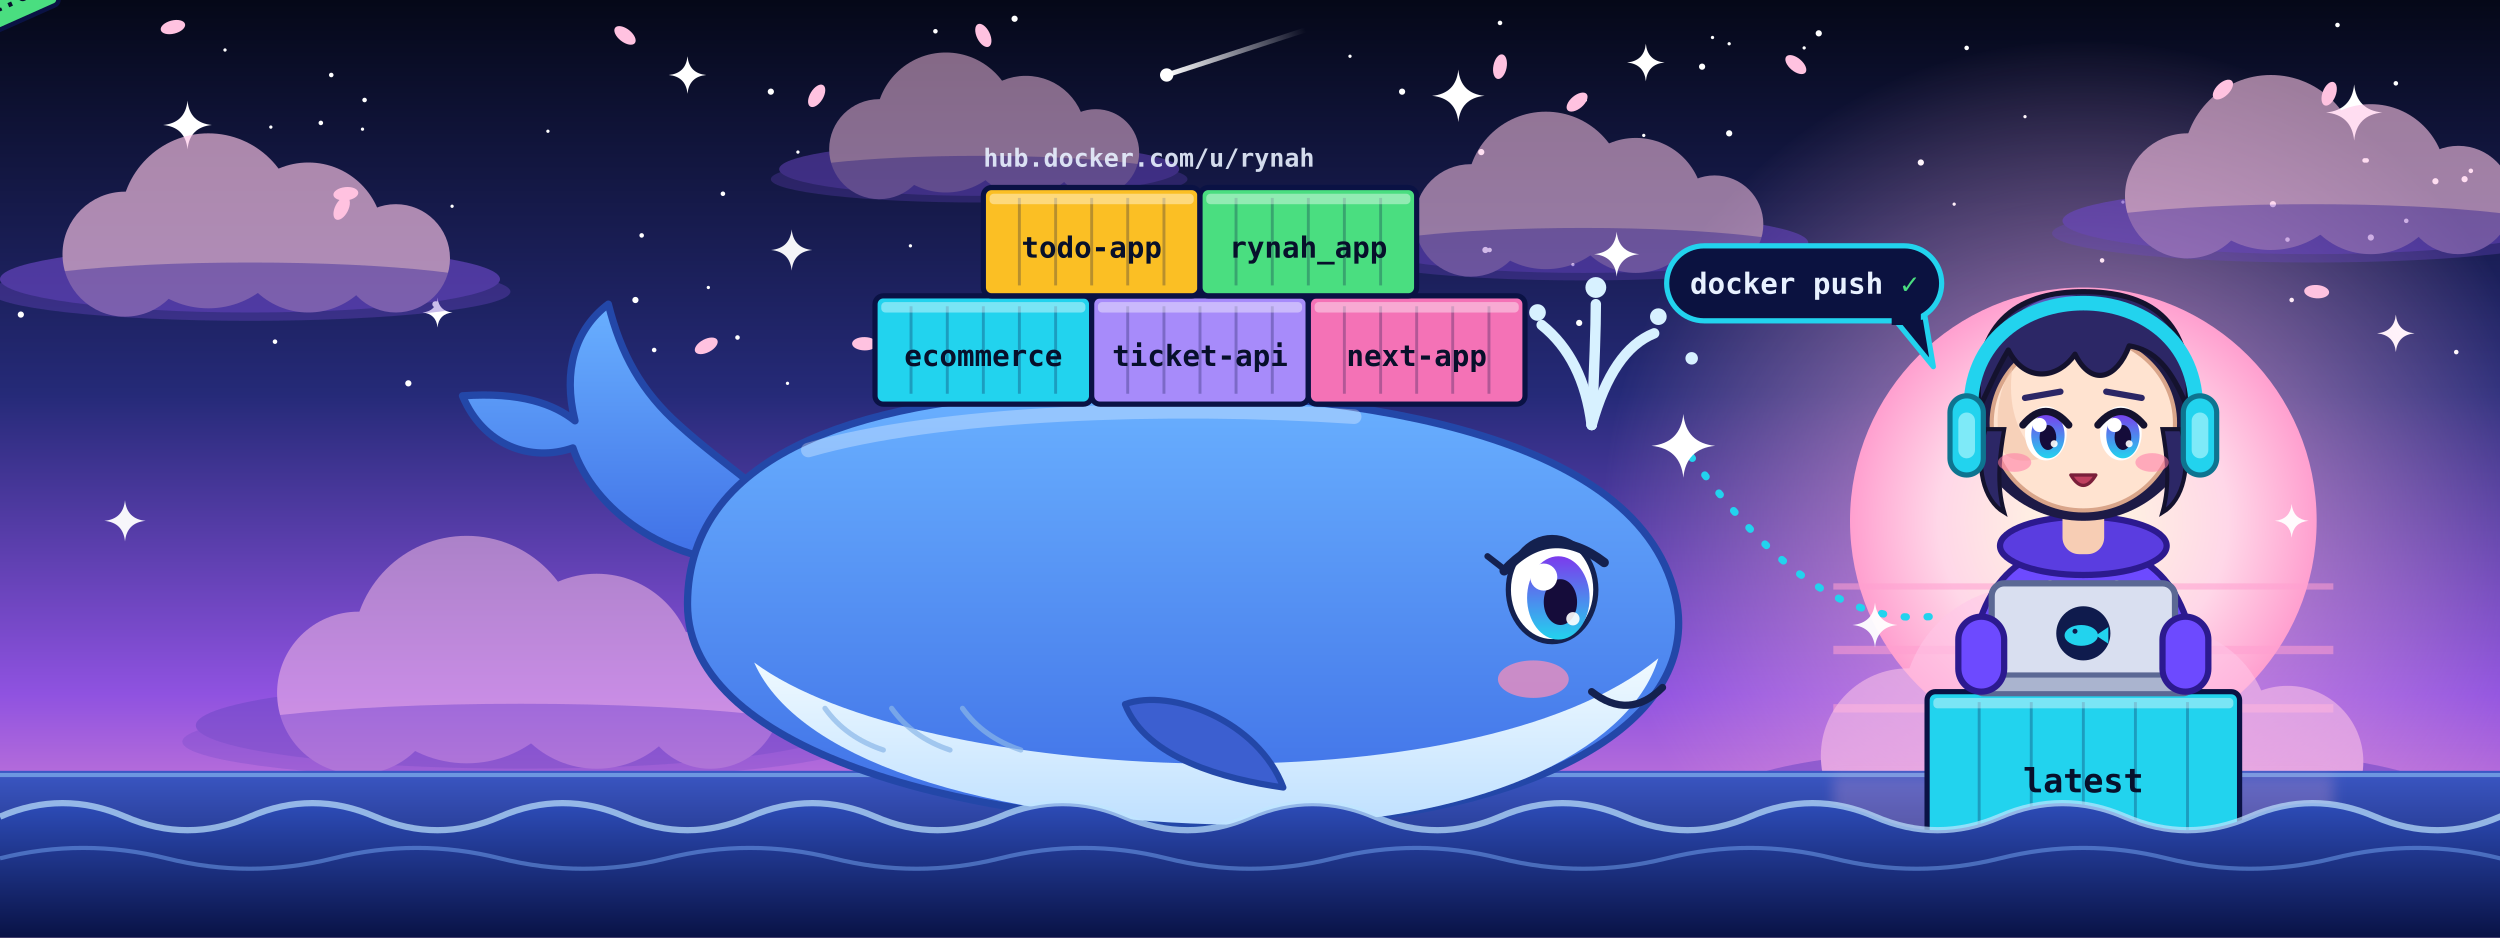
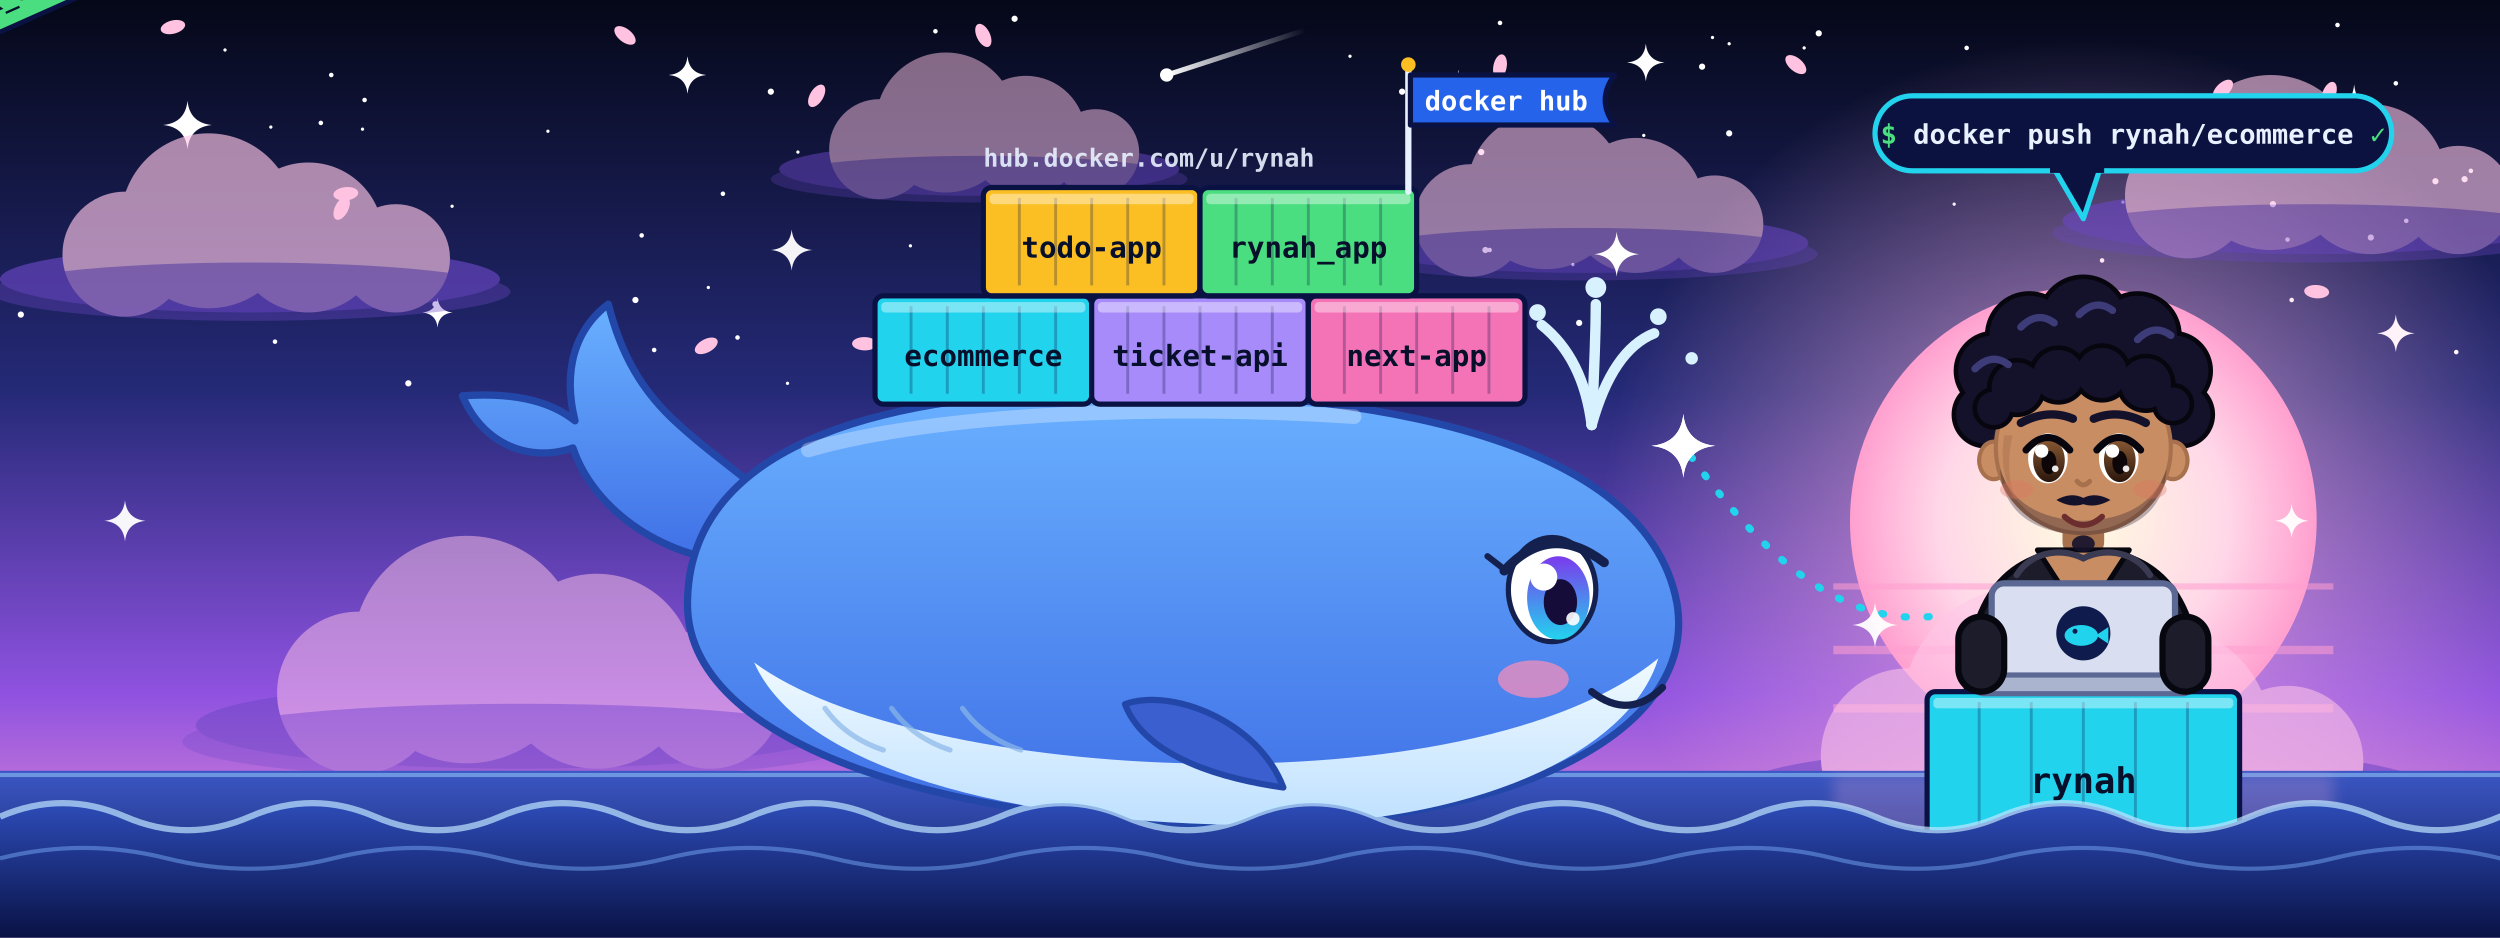
<svg xmlns="http://www.w3.org/2000/svg" viewBox="0 0 1200 450" width="1200" height="450" font-family="JetBrains Mono Variable, monospace">
  <style>
.tw{transform-box:fill-box;transform-origin:center;animation:tw 2s ease-in-out infinite}
@keyframes tw{0%,100%{transform:scale(.5);opacity:.3}50%{transform:scale(1.15);opacity:1}}
.star{animation:star 2s ease-in-out infinite}
@keyframes star{0%,100%{opacity:.2}50%{opacity:1}}
.drift{animation:drift 4s ease-in-out infinite}
@keyframes drift{0%,100%{transform:translateX(0)}50%{transform:translateX(18px)}}
.bob{animation:bob 4s ease-in-out infinite}
@keyframes bob{0%,100%{transform:translateY(0)}50%{transform:translateY(-7px)}}
.tail{transform-origin:360px 275px;animation:tail 4s ease-in-out infinite}
@keyframes tail{0%,100%{transform:rotate(-5deg)}50%{transform:rotate(7deg)}}
.fin{transform-origin:548px 338px;animation:fin 2s ease-in-out infinite}
@keyframes fin{0%,100%{transform:rotate(-6deg)}50%{transform:rotate(9deg)}}
.blink{transform-box:fill-box;transform-origin:center;animation:blink 4s infinite}
@keyframes blink{0%,86%,100%{transform:scaleY(1)}90%{transform:scaleY(.08)}94%{transform:scaleY(1)}}
.spout{transform-origin:764px 206px;animation:spout 2s ease-out infinite}
@keyframes spout{0%{transform:scaleY(.15);opacity:0}30%{opacity:1}60%{transform:scaleY(1);opacity:1}100%{transform:scaleY(1.05);opacity:0}}
.spray{animation:spray 2s ease-out infinite}
@keyframes spray{0%{transform:translateY(14px);opacity:0}40%{opacity:1}100%{transform:translateY(-12px);opacity:0}}
.breathe{animation:breathe 2s ease-in-out infinite}
@keyframes breathe{0%,100%{transform:translateY(0)}50%{transform:translateY(2.5px)}}
.tilt{transform-origin:1000px 250px;animation:tilt 4s ease-in-out infinite}
@keyframes tilt{0%,100%{transform:rotate(-2deg)}50%{transform:rotate(2.5deg)}}
.type{animation:type .5s ease-in-out infinite}
@keyframes type{0%,100%{transform:translateY(0)}50%{transform:translateY(-2.5px)}}
.wave{animation:wave 4s linear infinite}
@keyframes wave{to{transform:translateX(-120px)}}
.wave2{animation:wave2 4s linear infinite}
@keyframes wave2{to{transform:translateX(-160px)}}
.pulse{transform-origin:1000px 250px;animation:pulse 4s ease-in-out infinite}
@keyframes pulse{0%,100%{transform:scale(1)}50%{transform:scale(1.06)}}
.glow{animation:glow 2s ease-in-out infinite}
@keyframes glow{0%,100%{opacity:1}50%{opacity:.45}}
.float{animation:float 4s ease-in-out infinite}
@keyframes float{0%,100%{transform:translateY(0)}50%{transform:translateY(-4px)}}
.march{animation:march 1s linear infinite}
@keyframes march{to{stroke-dashoffset:-11}}
.fly{animation:fly 4s linear infinite}
@keyframes fly{0%{transform:translate(926px,296px) scale(.5);opacity:0}8%{transform:translate(926.0px,296.0px) scale(1);opacity:1}16%{transform:translate(909.1px,295.6px) scale(1);opacity:1}24%{transform:translate(892.9px,291.6px) scale(1);opacity:1}32%{transform:translate(877.4px,284.5px) scale(1);opacity:1}40%{transform:translate(862.5px,274.5px) scale(1);opacity:1}48%{transform:translate(848.1px,262.1px) scale(1);opacity:1}56%{transform:translate(834.3px,247.6px) scale(1);opacity:1}64%{transform:translate(820.9px,231.5px) scale(1);opacity:1}72%{transform:translate(808.0px,214.0px) scale(0.9);opacity:1}80%{transform:translate(808px,214px) scale(.2);opacity:0}100%{transform:translate(808px,214px) scale(.2);opacity:0}}
.arrive{transform-box:fill-box;transform-origin:center;animation:arrive 4s ease-out infinite}
@keyframes arrive{0%,70%{opacity:0;transform:scale(0)}73%{opacity:1;transform:scale(1.5)}86%{opacity:0;transform:scale(.4)}100%{opacity:0;transform:scale(0)}}
.petal{transform-box:fill-box;transform-origin:center;animation:petal 4s linear infinite}
@keyframes petal{0%{transform:translate(0,0) rotate(0);opacity:0}15%{opacity:.9}85%{opacity:.9}100%{transform:translate(-34px,230px) rotate(260deg);opacity:0}}
+ .flag{transform-origin:676px 48px;animation:flag 2s ease-in-out infinite}
+ @keyframes flag{0%,100%{transform:skewY(0) scaleX(1)}50%{transform:skewY(-5deg) scaleX(.93)}}
.shoot{animation:shoot 4s linear infinite}
@keyframes shoot{0%{transform:translate(0,0);opacity:0}3%{opacity:1}18%{transform:translate(-150px,52px);opacity:0}100%{transform:translate(-150px,52px);opacity:0}}
</style>
  <defs>
    <linearGradient id="sky" x1="0" y1="0" x2="0" y2="1">
      <stop offset="0" stop-color="#050818" />
      <stop offset=".42" stop-color="#252a78" />
      <stop offset=".74" stop-color="#8f52e0" />
      <stop offset="1" stop-color="#ff9fcf" />
    </linearGradient>
    <radialGradient id="sun" cx=".5" cy=".5" r=".5">
      <stop offset="0" stop-color="#fffbe0" />
      <stop offset=".62" stop-color="#ffd7e8" />
      <stop offset="1" stop-color="#ff9fcf" />
    </radialGradient>
    <radialGradient id="halo" cx=".5" cy=".5" r=".5">
      <stop offset="0" stop-color="#ffb8e0" stop-opacity=".75" />
      <stop offset="1" stop-color="#ffb8e0" stop-opacity="0" />
    </radialGradient>
    <linearGradient id="whale" x1="0" y1="0" x2="0" y2="1">
      <stop offset="0" stop-color="#69b0ff" />
      <stop offset="1" stop-color="#3f6fe6" />
    </linearGradient>
    <linearGradient id="belly" x1="0" y1="0" x2="0" y2="1">
      <stop offset="0" stop-color="#f0faff" />
      <stop offset="1" stop-color="#bfe0ff" />
    </linearGradient>
    <linearGradient id="iris" x1="0" y1="0" x2="0" y2="1">
      <stop offset="0" stop-color="#7c3aed" />
      <stop offset="1" stop-color="#22d3ee" />
+     </linearGradient>
+     <linearGradient id="iris2" x1="0" y1="0" x2="0" y2="1">
+       <stop offset="0" stop-color="#8a5a34" />
+       <stop offset="1" stop-color="#2a160c" />
    </linearGradient>
    <linearGradient id="sea" x1="0" y1="0" x2="0" y2="1">
      <stop offset="0" stop-color="#3b57c4" />
      <stop offset="1" stop-color="#0b1550" />
    </linearGradient>
    <linearGradient id="seaFront" x1="0" y1="0" x2="0" y2="1">
      <stop offset="0" stop-color="#2d4cb8" />
      <stop offset="1" stop-color="#091245" />
    </linearGradient>
    <linearGradient id="trail" gradientUnits="userSpaceOnUse" x1="0" y1="0" x2="70" y2="0">
      <stop offset="0" stop-color="#fff" />
      <stop offset="1" stop-color="#fff" stop-opacity="0" />
    </linearGradient>
    <filter id="soft" x="-20%" y="-20%" width="140%" height="140%">
      <feGaussianBlur stdDeviation="3" />
    </filter>
  </defs>
  <rect width="1200" height="450" fill="url(#sky)" />
  <circle class="star" style="animation-delay:-1.2s" cx="673" cy="44" r="1.5" fill="#fff" />
  <circle class="star" style="animation-delay:-1.6s" cx="108" cy="24" r="0.8" fill="#fff" />
  <circle class="star" style="animation-delay:0s" cx="758" cy="155" r="1.5" fill="#fff" />
  <circle class="star" style="animation-delay:0s" cx="449" cy="15" r="1.1" fill="#fff" />
  <circle class="star" style="animation-delay:-0.4s" cx="866" cy="23" r="0.8" fill="#fff" />
  <circle class="star" style="animation-delay:0s" cx="1138" cy="114" r="1.5" fill="#fff" />
  <circle class="star" style="animation-delay:-1.6s" cx="263" cy="63" r="0.8" fill="#fff" />
  <circle class="star" style="animation-delay:-0.4s" cx="822" cy="18" r="0.8" fill="#fff" />
  <circle class="star" style="animation-delay:-0.8s" cx="1150" cy="40" r="1.1" fill="#fff" />
  <circle class="star" style="animation-delay:0s" cx="305" cy="144" r="1.5" fill="#fff" />
  <circle class="star" style="animation-delay:-0.4s" cx="641" cy="149" r="0.8" fill="#fff" />
  <circle class="star" style="animation-delay:-0.4s" cx="1179" cy="169" r="1.1" fill="#fff" />
  <circle class="star" style="animation-delay:0s" cx="209" cy="146" r="1.5" fill="#fff" />
  <circle class="star" style="animation-delay:-0.4s" cx="132" cy="164" r="1.1" fill="#fff" />
  <circle class="star" style="animation-delay:-0.8s" cx="1098" cy="115" r="1.1" fill="#fff" />
  <circle class="star" style="animation-delay:-0.8s" cx="938" cy="98" r="0.8" fill="#fff" />
  <circle class="star" style="animation-delay:-0.4s" cx="378" cy="184" r="0.8" fill="#fff" />
  <circle class="star" style="animation-delay:-1.6s" cx="1186" cy="82" r="1.1" fill="#fff" />
  <circle class="star" style="animation-delay:-0.8s" cx="713" cy="120" r="1.5" fill="#fff" />
  <circle class="star" style="animation-delay:-1.6s" cx="159" cy="36" r="1.1" fill="#fff" />
  <circle class="star" style="animation-delay:-0.4s" cx="347" cy="93" r="1.1" fill="#fff" />
  <circle class="star" style="animation-delay:0s" cx="873" cy="16" r="1.5" fill="#fff" />
  <circle class="star" style="animation-delay:-0.8s" cx="1183" cy="86" r="1.5" fill="#fff" />
  <circle class="star" style="animation-delay:-1.2s" cx="727" cy="158" r="1.5" fill="#fff" />
  <circle class="star" style="animation-delay:0s" cx="944" cy="23" r="1.1" fill="#fff" />
  <circle class="star" style="animation-delay:0s" cx="980" cy="184" r="0.8" fill="#fff" />
  <circle class="star" style="animation-delay:-1.6s" cx="644" cy="171" r="1.5" fill="#fff" />
  <circle class="star" style="animation-delay:-1.2s" cx="922" cy="78" r="1.5" fill="#fff" />
  <circle class="star" style="animation-delay:-1.2s" cx="720" cy="11" r="1.1" fill="#fff" />
  <circle class="star" style="animation-delay:0s" cx="354" cy="162" r="1.1" fill="#fff" />
  <circle class="star" style="animation-delay:-0.8s" cx="130" cy="61" r="0.8" fill="#fff" />
  <circle class="star" style="animation-delay:-1.2s" cx="517" cy="107" r="1.1" fill="#fff" />
  <circle class="star" style="animation-delay:-1.2s" cx="175" cy="48" r="1.1" fill="#fff" />
  <circle class="star" style="animation-delay:-0.4s" cx="1135" cy="77" r="1.1" fill="#fff" />
  <circle class="star" style="animation-delay:-1.2s" cx="1136" cy="77" r="1.1" fill="#fff" />
  <circle class="star" style="animation-delay:-0.4s" cx="789" cy="65" r="0.8" fill="#fff" />
  <circle class="star" style="animation-delay:-0.4s" cx="370" cy="44" r="1.5" fill="#fff" />
  <circle class="star" style="animation-delay:-1.2s" cx="487" cy="9" r="1.5" fill="#fff" />
  <circle class="star" style="animation-delay:-0.8s" cx="383" cy="73" r="0.8" fill="#fff" />
  <circle class="star" style="animation-delay:-1.6s" cx="308" cy="113" r="1.1" fill="#fff" />
  <circle class="star" style="animation-delay:-0.4s" cx="1169" cy="87" r="1.5" fill="#fff" />
  <circle class="star" style="animation-delay:0s" cx="1065" cy="164" r="1.1" fill="#fff" />
  <circle class="star" style="animation-delay:-1.2s" cx="1155" cy="106" r="1.1" fill="#fff" />
  <circle class="star" style="animation-delay:-1.2s" cx="817" cy="32" r="1.5" fill="#fff" />
  <circle class="star" style="animation-delay:-0.4s" cx="830" cy="21" r="0.8" fill="#fff" />
  <circle class="star" style="animation-delay:-0.4s" cx="437" cy="118" r="0.8" fill="#fff" />
  <circle class="star" style="animation-delay:0s" cx="706" cy="159" r="0.8" fill="#fff" />
  <circle class="star" style="animation-delay:-0.4s" cx="10" cy="151" r="1.5" fill="#fff" />
  <circle class="star" style="animation-delay:-1.6s" cx="217" cy="99" r="0.8" fill="#fff" />
  <circle class="star" style="animation-delay:-1.6s" cx="154" cy="59" r="1.1" fill="#fff" />
  <circle class="star" style="animation-delay:-0.8s" cx="314" cy="168" r="1.1" fill="#fff" />
  <circle class="star" style="animation-delay:0s" cx="755" cy="127" r="0.8" fill="#fff" />
  <circle class="star" style="animation-delay:-1.2s" cx="1009" cy="125" r="1.1" fill="#fff" />
  <circle class="star" style="animation-delay:-0.4s" cx="648" cy="27" r="0.8" fill="#fff" />
  <circle class="star" style="animation-delay:-1.2s" cx="711" cy="73" r="1.5" fill="#fff" />
  <circle class="star" style="animation-delay:0s" cx="340" cy="138" r="0.8" fill="#fff" />
  <circle class="star" style="animation-delay:-0.4s" cx="1091" cy="98" r="1.5" fill="#fff" />
  <circle class="star" style="animation-delay:-1.6s" cx="1122" cy="12" r="1.1" fill="#fff" />
  <circle class="star" style="animation-delay:-0.8s" cx="196" cy="184" r="1.5" fill="#fff" />
  <circle class="star" style="animation-delay:-0.8s" cx="761" cy="48" r="0.8" fill="#fff" />
  <circle class="star" style="animation-delay:-1.6s" cx="1100" cy="144" r="1.1" fill="#fff" />
  <circle class="star" style="animation-delay:-0.4s" cx="466" cy="162" r="0.8" fill="#fff" />
  <circle class="star" style="animation-delay:-0.4s" cx="830" cy="64" r="1.5" fill="#fff" />
  <circle class="star" style="animation-delay:0s" cx="1019" cy="97" r="0.8" fill="#fff" />
  <circle class="star" style="animation-delay:-0.8s" cx="582" cy="126" r="0.8" fill="#fff" />
  <circle class="star" style="animation-delay:-0.8s" cx="715" cy="120" r="1.1" fill="#fff" />
  <circle class="star" style="animation-delay:0s" cx="174" cy="62" r="0.8" fill="#fff" />
  <circle class="star" style="animation-delay:-0.8s" cx="972" cy="56" r="0.8" fill="#fff" />
  <circle class="star" style="animation-delay:-1.6s" cx="998" cy="165" r="0.8" fill="#fff" />
  <circle class="star" style="animation-delay:-0.8s" cx="991" cy="173" r="1.5" fill="#fff" />
  <g transform="translate(90 60) scale(1.3)">
    <path class="tw" style="animation-delay:0s" d="M0 -9 Q0.8 -0.8 9 0 Q0.8 0.8 0 9 Q-0.8 0.8 -9 0 Q-0.8 -0.8 0 -9Z" fill="#fff" opacity="1.0" />
  </g>
  <g transform="translate(330 36) scale(1.0)">
    <path class="tw" style="animation-delay:0s" d="M0 -9 Q0.8 -0.8 9 0 Q0.8 0.8 0 9 Q-0.8 0.8 -9 0 Q-0.8 -0.8 0 -9Z" fill="#fff" opacity="1.0" />
  </g>
  <g transform="translate(700 46) scale(1.4)">
    <path class="tw" style="animation-delay:-1.5s" d="M0 -9 Q0.8 -0.8 9 0 Q0.8 0.8 0 9 Q-0.8 0.8 -9 0 Q-0.8 -0.8 0 -9Z" fill="#fff" opacity="1.0" />
  </g>
  <g transform="translate(790 30) scale(1.0)">
    <path class="tw" style="animation-delay:-0.5s" d="M0 -9 Q0.8 -0.8 9 0 Q0.8 0.8 0 9 Q-0.8 0.8 -9 0 Q-0.8 -0.8 0 -9Z" fill="#fff" opacity="1.0" />
  </g>
  <g transform="translate(1130 54) scale(1.5)">
    <path class="tw" style="animation-delay:-1.5s" d="M0 -9 Q0.8 -0.8 9 0 Q0.8 0.8 0 9 Q-0.8 0.8 -9 0 Q-0.8 -0.8 0 -9Z" fill="#fff" opacity="1.0" />
  </g>
  <g transform="translate(210 150) scale(0.8)">
    <path class="tw" style="animation-delay:-0.5s" d="M0 -9 Q0.8 -0.8 9 0 Q0.8 0.8 0 9 Q-0.8 0.8 -9 0 Q-0.8 -0.8 0 -9Z" fill="#fff" opacity="1.0" />
  </g>
  <g transform="translate(1150 160) scale(1.0)">
    <path class="tw" style="animation-delay:-1.5s" d="M0 -9 Q0.8 -0.8 9 0 Q0.8 0.8 0 9 Q-0.8 0.8 -9 0 Q-0.8 -0.8 0 -9Z" fill="#fff" opacity="1.0" />
  </g>
  <g class="shoot">
    <g transform="translate(560 36) rotate(-18)">
      <path d="M0 0 H70" stroke="url(#trail)" stroke-width="2.4" stroke-linecap="round" />
      <circle r="3.2" fill="#fff" />
    </g>
  </g>
  <g class="pulse">
    <circle cx="1000" cy="250" r="230" fill="url(#halo)" />
    <circle cx="1000" cy="250" r="112" fill="url(#sun)" />
  </g>
  <rect x="880" y="280" width="240" height="3" fill="#ff9fcf" opacity=".55" />
  <rect x="880" y="310" width="240" height="4" fill="#ff9fcf" opacity=".55" />
  <rect x="880" y="338" width="240" height="4" fill="#ff9fcf" opacity=".55" />
  <g transform="translate(120 120) scale(1.0)" opacity="0.65">
    <g class="drift" style="animation-delay:0s">
      <ellipse cx="0" cy="14" rx="120" ry="16" fill="#6a46c4" />
      <circle cx="-60" cy="2" r="30" fill="#ffc6e8" />
      <circle cx="-20" cy="-14" r="42" fill="#ffc6e8" />
      <circle cx="28" cy="-6" r="36" fill="#ffc6e8" />
      <circle cx="70" cy="4" r="26" fill="#ffc6e8" />
      <ellipse cx="0" cy="20" rx="125" ry="14" fill="#6a46c4" opacity=".55" />
    </g>
  </g>
  <g transform="translate(470 70) scale(0.8)" opacity="0.5">
    <g class="drift" style="animation-delay:-1s">
      <ellipse cx="0" cy="14" rx="120" ry="16" fill="#6a46c4" />
      <circle cx="-60" cy="2" r="30" fill="#ffc6e8" />
      <circle cx="-20" cy="-14" r="42" fill="#ffc6e8" />
      <circle cx="28" cy="-6" r="36" fill="#ffc6e8" />
      <circle cx="70" cy="4" r="26" fill="#ffc6e8" />
      <ellipse cx="0" cy="20" rx="125" ry="14" fill="#6a46c4" opacity=".55" />
    </g>
  </g>
  <g transform="translate(760 104) scale(0.9)" opacity="0.55">
    <g class="drift" style="animation-delay:-2s">
      <ellipse cx="0" cy="14" rx="120" ry="16" fill="#6a46c4" />
      <circle cx="-60" cy="2" r="30" fill="#ffc6e8" />
      <circle cx="-20" cy="-14" r="42" fill="#ffc6e8" />
      <circle cx="28" cy="-6" r="36" fill="#ffc6e8" />
      <circle cx="70" cy="4" r="26" fill="#ffc6e8" />
      <ellipse cx="0" cy="20" rx="125" ry="14" fill="#6a46c4" opacity=".55" />
    </g>
  </g>
  <g transform="translate(1110 92) scale(1.0)" opacity="0.6">
    <g class="drift" style="animation-delay:-3s">
      <ellipse cx="0" cy="14" rx="120" ry="16" fill="#6a46c4" />
      <circle cx="-60" cy="2" r="30" fill="#ffc6e8" />
      <circle cx="-20" cy="-14" r="42" fill="#ffc6e8" />
      <circle cx="28" cy="-6" r="36" fill="#ffc6e8" />
      <circle cx="70" cy="4" r="26" fill="#ffc6e8" />
      <ellipse cx="0" cy="20" rx="125" ry="14" fill="#6a46c4" opacity=".55" />
    </g>
  </g>
  <g transform="translate(250 330) scale(1.3)" opacity="0.5">
    <g class="drift" style="animation-delay:-1.5s">
      <ellipse cx="0" cy="14" rx="120" ry="16" fill="#6a46c4" />
      <circle cx="-60" cy="2" r="30" fill="#ffc6e8" />
      <circle cx="-20" cy="-14" r="42" fill="#ffc6e8" />
      <circle cx="28" cy="-6" r="36" fill="#ffc6e8" />
      <circle cx="70" cy="4" r="26" fill="#ffc6e8" />
      <ellipse cx="0" cy="20" rx="125" ry="14" fill="#6a46c4" opacity=".55" />
    </g>
  </g>
  <g transform="translate(1000 360) scale(1.4)" opacity="0.55">
    <g class="drift" style="animation-delay:-2.5s">
      <ellipse cx="0" cy="14" rx="120" ry="16" fill="#6a46c4" />
      <circle cx="-60" cy="2" r="30" fill="#ffc6e8" />
      <circle cx="-20" cy="-14" r="42" fill="#ffc6e8" />
      <circle cx="28" cy="-6" r="36" fill="#ffc6e8" />
      <circle cx="70" cy="4" r="26" fill="#ffc6e8" />
      <ellipse cx="0" cy="20" rx="125" ry="14" fill="#6a46c4" opacity=".55" />
    </g>
  </g>
  <rect x="0" y="370" width="1200" height="80" fill="url(#sea)" />
  <path d="M0 372 H1200" stroke="#9fd8ff" stroke-width="2" opacity=".5" />
  <rect x="880" y="372" width="240" height="78" fill="#ffb3d9" opacity=".22" filter="url(#soft)" />
  <g class="petal" style="animation-delay:-3.5s">
    <ellipse cx="720" cy="32" rx="6" ry="3.2" fill="#ffc2e0" transform="rotate(101 720 32)" />
  </g>
  <g class="petal" style="animation-delay:-1s">
    <ellipse cx="862" cy="31" rx="6" ry="3.2" fill="#ffc2e0" transform="rotate(40 862 31)" />
  </g>
  <g class="petal" style="animation-delay:-3.5s">
    <ellipse cx="300" cy="17" rx="6" ry="3.2" fill="#ffc2e0" transform="rotate(38 300 17)" />
  </g>
  <g class="petal" style="animation-delay:-3.5s">
    <ellipse cx="339" cy="166" rx="6" ry="3.2" fill="#ffc2e0" transform="rotate(152 339 166)" />
  </g>
  <g class="petal" style="animation-delay:-1s">
    <ellipse cx="757" cy="49" rx="6" ry="3.2" fill="#ffc2e0" transform="rotate(140 757 49)" />
  </g>
  <g class="petal" style="animation-delay:-0.5s">
    <ellipse cx="83" cy="13" rx="6" ry="3.2" fill="#ffc2e0" transform="rotate(166 83 13)" />
  </g>
  <g class="petal" style="animation-delay:-1.5s">
    <ellipse cx="1118" cy="45" rx="6" ry="3.2" fill="#ffc2e0" transform="rotate(111 1118 45)" />
  </g>
  <g class="petal" style="animation-delay:-1.5s">
    <ellipse cx="472" cy="17" rx="6" ry="3.2" fill="#ffc2e0" transform="rotate(64 472 17)" />
  </g>
  <g class="petal" style="animation-delay:-2.5s">
    <ellipse cx="639" cy="138" rx="6" ry="3.2" fill="#ffc2e0" transform="rotate(61 639 138)" />
  </g>
  <g class="petal" style="animation-delay:-1s">
    <ellipse cx="571" cy="149" rx="6" ry="3.2" fill="#ffc2e0" transform="rotate(107 571 149)" />
  </g>
  <g class="petal" style="animation-delay:-3s">
    <ellipse cx="164" cy="100" rx="6" ry="3.2" fill="#ffc2e0" transform="rotate(117 164 100)" />
  </g>
  <g class="petal" style="animation-delay:-1s">
    <ellipse cx="1067" cy="43" rx="6" ry="3.2" fill="#ffc2e0" transform="rotate(136 1067 43)" />
  </g>
  <g class="petal" style="animation-delay:-3.5s">
    <ellipse cx="1112" cy="140" rx="6" ry="3.2" fill="#ffc2e0" transform="rotate(4 1112 140)" />
  </g>
  <g class="petal" style="animation-delay:-1s">
    <ellipse cx="415" cy="165" rx="6" ry="3.2" fill="#ffc2e0" transform="rotate(1 415 165)" />
  </g>
  <g class="petal" style="animation-delay:-0.5s">
    <ellipse cx="392" cy="46" rx="6" ry="3.2" fill="#ffc2e0" transform="rotate(121 392 46)" />
  </g>
  <g class="petal" style="animation-delay:-3.5s">
    <ellipse cx="166" cy="93" rx="6" ry="3.2" fill="#ffc2e0" transform="rotate(174 166 93)" />
  </g>
  <g class="bob">
    <g stroke="#2347a8" stroke-width="3.5" stroke-linejoin="round" stroke-linecap="round">
      <g class="tail">
        <path d="M360 270 C320 270 285 245 275 215 C255 222 232 214 222 190 C250 188 266 194 276 202 C270 178 276 158 292 146 C298 170 308 188 326 204 C348 224 372 238 380 252 Z" fill="url(#whale)" />
      </g>
      <path d="M330 290 C330 215 420 190 520 188 C640 186 790 205 805 290 C815 352 725 394 605 396 C470 398 330 362 330 290 Z" fill="url(#whale)" />
    </g>
    <path d="M362 318 C440 376 706 390 796 316 C782 362 706 396 605 396 C484 396 384 368 362 318 Z" fill="url(#belly)" />
    <path d="M388 216 C450 198 560 194 650 200" stroke="#fff" stroke-width="7" stroke-linecap="round" fill="none" opacity=".3" />
    <g class="fin">
      <path d="M540 338 C562 330 604 346 616 378 C588 374 550 364 540 338 Z" fill="#3c5fd0" stroke="#2347a8" stroke-width="3" stroke-linejoin="round" />
    </g>
    <path d="M396 340 q10 14 28 20" stroke="#8ab6e8" stroke-width="2.5" stroke-linecap="round" fill="none" opacity=".7" />
    <path d="M428 340 q10 14 28 20" stroke="#8ab6e8" stroke-width="2.5" stroke-linecap="round" fill="none" opacity=".7" />
    <path d="M462 340 q10 14 28 20" stroke="#8ab6e8" stroke-width="2.5" stroke-linecap="round" fill="none" opacity=".7" />
    <g class="spout" style="animation-delay:-.3s">
      <g stroke="#d7f1ff" stroke-width="5" stroke-linecap="round" fill="none">
        <path d="M764 204 q-4 -32 -24 -48" />
        <path d="M764 204 q10 -36 30 -44" />
        <path d="M764 204 q2 -42 2 -58" />
      </g>
    </g>
    <circle class="spray" style="animation-delay:-0.3s" cx="738" cy="150" r="4" fill="#d7f1ff" />
    <circle class="spray" style="animation-delay:-0.55s" cx="796" cy="152" r="4" fill="#d7f1ff" />
    <circle class="spray" style="animation-delay:-0.8s" cx="766" cy="138" r="5" fill="#d7f1ff" />
    <circle class="spray" style="animation-delay:-1.05s" cx="722" cy="168" r="3" fill="#d7f1ff" />
    <circle class="spray" style="animation-delay:-1.3s" cx="812" cy="172" r="3" fill="#d7f1ff" />
    <g transform="translate(776 122) scale(1.2)">
      <path class="tw" style="animation-delay:0s" d="M0 -9 Q0.8 -0.8 9 0 Q0.8 0.8 0 9 Q-0.8 0.8 -9 0 Q-0.8 -0.8 0 -9Z" fill="#fff" opacity="1.0" />
    </g>
    <ellipse cx="736" cy="326" rx="17" ry="9" fill="#ff8fb8" opacity=".7" />
    <g class="blink">
      <ellipse cx="745" cy="283" rx="21" ry="25" fill="#fff" stroke="#14214f" stroke-width="2.5" />
      <ellipse cx="748" cy="287" rx="15" ry="20" fill="url(#iris)" />
      <ellipse cx="749" cy="289" rx="8" ry="11" fill="#150c3a" />
      <circle cx="741" cy="277" r="6.5" fill="#fff" />
      <circle cx="755" cy="297" r="3.2" fill="#fff" opacity=".9" />
    </g>
    <path d="M722 274 Q744 250 770 270" stroke="#14214f" stroke-width="4.5" fill="none" stroke-linecap="round" />
    <path d="M723 274 L714 267" stroke="#14214f" stroke-width="3" stroke-linecap="round" />
    <path d="M764 332 Q782 346 798 330" stroke="#14214f" stroke-width="3.5" fill="none" stroke-linecap="round" />
    <g transform="translate(420 142)">
      <rect width="104" height="52" rx="4" fill="#22d3ee" stroke="#0a1244" stroke-width="2.5" />
      <line x1="17.3" y1="5" x2="17.3" y2="47" stroke="#0a1244" stroke-width="1.4" opacity=".28" />
      <line x1="34.7" y1="5" x2="34.7" y2="47" stroke="#0a1244" stroke-width="1.4" opacity=".28" />
      <line x1="52.0" y1="5" x2="52.0" y2="47" stroke="#0a1244" stroke-width="1.4" opacity=".28" />
      <line x1="69.3" y1="5" x2="69.3" y2="47" stroke="#0a1244" stroke-width="1.4" opacity=".28" />
      <line x1="86.7" y1="5" x2="86.7" y2="47" stroke="#0a1244" stroke-width="1.4" opacity=".28" />
      <rect x="3" y="3" width="98" height="5" rx="2" fill="#fff" opacity=".4" />
      <text x="52.0" y="33.667" text-anchor="middle" font-size="14" font-weight="800" fill="#07102b">ecommerce</text>
    </g>
    <g transform="translate(524 142)">
      <rect width="104" height="52" rx="4" fill="#a78bfa" stroke="#0a1244" stroke-width="2.5" />
      <line x1="17.3" y1="5" x2="17.3" y2="47" stroke="#0a1244" stroke-width="1.4" opacity=".28" />
      <line x1="34.7" y1="5" x2="34.7" y2="47" stroke="#0a1244" stroke-width="1.4" opacity=".28" />
      <line x1="52.0" y1="5" x2="52.0" y2="47" stroke="#0a1244" stroke-width="1.4" opacity=".28" />
      <line x1="69.3" y1="5" x2="69.3" y2="47" stroke="#0a1244" stroke-width="1.4" opacity=".28" />
      <line x1="86.7" y1="5" x2="86.7" y2="47" stroke="#0a1244" stroke-width="1.4" opacity=".28" />
      <rect x="3" y="3" width="98" height="5" rx="2" fill="#fff" opacity=".4" />
      <text x="52.0" y="33.667" text-anchor="middle" font-size="14" font-weight="800" fill="#07102b">ticket-api</text>
    </g>
    <g transform="translate(628 142)">
      <rect width="104" height="52" rx="4" fill="#f472b6" stroke="#0a1244" stroke-width="2.5" />
      <line x1="17.3" y1="5" x2="17.3" y2="47" stroke="#0a1244" stroke-width="1.4" opacity=".28" />
      <line x1="34.7" y1="5" x2="34.7" y2="47" stroke="#0a1244" stroke-width="1.4" opacity=".28" />
      <line x1="52.0" y1="5" x2="52.0" y2="47" stroke="#0a1244" stroke-width="1.4" opacity=".28" />
      <line x1="69.3" y1="5" x2="69.3" y2="47" stroke="#0a1244" stroke-width="1.4" opacity=".28" />
      <line x1="86.7" y1="5" x2="86.7" y2="47" stroke="#0a1244" stroke-width="1.4" opacity=".28" />
      <rect x="3" y="3" width="98" height="5" rx="2" fill="#fff" opacity=".4" />
      <text x="52.0" y="33.667" text-anchor="middle" font-size="14" font-weight="800" fill="#07102b">next-app</text>
    </g>
    <g transform="translate(472 90)">
      <rect width="104" height="52" rx="4" fill="#fbbf24" stroke="#0a1244" stroke-width="2.5" />
      <line x1="17.3" y1="5" x2="17.3" y2="47" stroke="#0a1244" stroke-width="1.4" opacity=".28" />
      <line x1="34.7" y1="5" x2="34.7" y2="47" stroke="#0a1244" stroke-width="1.4" opacity=".28" />
      <line x1="52.0" y1="5" x2="52.0" y2="47" stroke="#0a1244" stroke-width="1.4" opacity=".28" />
      <line x1="69.3" y1="5" x2="69.3" y2="47" stroke="#0a1244" stroke-width="1.4" opacity=".28" />
      <line x1="86.7" y1="5" x2="86.7" y2="47" stroke="#0a1244" stroke-width="1.4" opacity=".28" />
      <rect x="3" y="3" width="98" height="5" rx="2" fill="#fff" opacity=".4" />
      <text x="52.0" y="33.667" text-anchor="middle" font-size="14" font-weight="800" fill="#07102b">todo-app</text>
    </g>
    <g transform="translate(576 90)">
      <rect width="104" height="52" rx="4" fill="#4ade80" stroke="#0a1244" stroke-width="2.5" />
      <line x1="17.3" y1="5" x2="17.3" y2="47" stroke="#0a1244" stroke-width="1.4" opacity=".28" />
      <line x1="34.7" y1="5" x2="34.7" y2="47" stroke="#0a1244" stroke-width="1.4" opacity=".28" />
      <line x1="52.0" y1="5" x2="52.0" y2="47" stroke="#0a1244" stroke-width="1.4" opacity=".28" />
      <line x1="69.3" y1="5" x2="69.3" y2="47" stroke="#0a1244" stroke-width="1.4" opacity=".28" />
      <line x1="86.7" y1="5" x2="86.7" y2="47" stroke="#0a1244" stroke-width="1.4" opacity=".28" />
      <rect x="3" y="3" width="98" height="5" rx="2" fill="#fff" opacity=".4" />
      <text x="52.0" y="33.667" text-anchor="middle" font-size="14" font-weight="800" fill="#07102b">rynah_app</text>
    </g>
    <text x="472" y="80" font-size="12" font-weight="700" fill="#e8f1ff" opacity=".9">hub.docker.com/u/rynah</text>
+     <line x1="676" y1="92" x2="676" y2="32" stroke="#e8f1ff" stroke-width="3" stroke-linecap="round" />
+     <circle cx="676" cy="31" r="3.5" fill="#fbbf24" />
+     <g class="flag">
+       <path d="M677 36 H775 Q766 48 775 60 H677 Z" fill="#2563eb" stroke="#0a1244" stroke-width="2.5" stroke-linejoin="round" />
+       <text x="723" y="53" text-anchor="middle" font-size="13" font-weight="800" fill="#fff">docker hub</text>
+     </g>
  </g>
  <g class="bob" style="animation-delay:-1s">
    <g class="breathe">
-       <path d="M945 336 C945 286 965 262 1000 262 C1035 262 1055 286 1055 336 Z" fill="#6d4aff" stroke="#2c1a8f" stroke-width="3" />
-       <ellipse cx="1000" cy="262" rx="40" ry="14" fill="#5a3de0" stroke="#2c1a8f" stroke-width="3" />
-       <rect x="990" y="240" width="20" height="26" rx="8" fill="#f7cdb4" />
-       <path d="M984 280 v22 M1016 280 v22" stroke="#e9e3ff" stroke-width="3" stroke-linecap="round" />
+       <path d="M944 336 C944 286 964 264 1000 264 C1036 264 1056 286 1056 336 Z" fill="#1c1c2b" stroke="#07070f" stroke-width="3" />
+       <rect x="990" y="238" width="20" height="30" rx="8" fill="#a8714d" />
+       <path d="M978 264 L1000 298 L1022 264 Z" fill="#c98d63" stroke="#07070f" stroke-width="2.5" stroke-linejoin="round" />
+       <path d="M968 276 C974 266 988 262 1000 268 C1012 262 1026 266 1032 276" stroke="#3a3a52" stroke-width="3" fill="none" stroke-linecap="round" />
    </g>
    <g transform="translate(925 332)">
      <rect width="150" height="80" rx="4" fill="#22d3ee" stroke="#0a1244" stroke-width="2.5" />
      <line x1="25.0" y1="5" x2="25.0" y2="75" stroke="#0a1244" stroke-width="1.4" opacity=".28" />
      <line x1="50.0" y1="5" x2="50.0" y2="75" stroke="#0a1244" stroke-width="1.4" opacity=".28" />
      <line x1="75.0" y1="5" x2="75.0" y2="75" stroke="#0a1244" stroke-width="1.4" opacity=".28" />
      <line x1="100.0" y1="5" x2="100.0" y2="75" stroke="#0a1244" stroke-width="1.4" opacity=".28" />
      <line x1="125.0" y1="5" x2="125.0" y2="75" stroke="#0a1244" stroke-width="1.4" opacity=".28" />
      <rect x="3" y="3" width="144" height="5" rx="2" fill="#fff" opacity=".4" />
-       <text x="75.0" y="48.333" text-anchor="middle" font-size="16" font-weight="800" fill="#07102b">latest</text>
+       <text x="75.0" y="48.667" text-anchor="middle" font-size="17" font-weight="800" fill="#07102b">rynah</text>
    </g>
    <rect x="956" y="280" width="88" height="48" rx="6" fill="#d9dff0" stroke="#5b6894" stroke-width="3" />
    <rect x="948" y="324" width="104" height="9" rx="4" fill="#aab4cf" stroke="#5b6894" stroke-width="2.5" />
    <g transform="translate(1000 304)">
      <circle r="13" fill="#0f1b4d" />
      <g class="glow">
        <ellipse cx="-1" cy="1" rx="8" ry="5" fill="#22d3ee" />
        <path d="M6 1 l6 -4 v8z" fill="#22d3ee" />
      </g>
      <circle cx="-4" cy="-1" r="1.2" fill="#0f1b4d" />
    </g>
    <g class="type" style="animation-delay:0s">
-       <rect x="940" y="296" width="22" height="36" rx="11" fill="#6d4aff" stroke="#2c1a8f" stroke-width="3" />
+       <rect x="940" y="296" width="22" height="36" rx="11" fill="#1c1c2b" stroke="#07070f" stroke-width="3" />
    </g>
    <g class="type" style="animation-delay:-0.25s">
-       <rect x="1038" y="296" width="22" height="36" rx="11" fill="#6d4aff" stroke="#2c1a8f" stroke-width="3" />
-     </g>
-     <g class="breathe">
-       <g class="tilt">
-         <ellipse cx="1000" cy="196" rx="55" ry="54" fill="#1d1a46" />
-         <ellipse cx="1000" cy="203" rx="44" ry="42" fill="#ffe3d0" stroke="#d9a58a" stroke-width="2" />
-         <path d="M960 214 q-4 -22 6 -38 q-4 28 14 44 q-16 4 -20 -6Z" fill="#f2c4aa" opacity=".6" />
-         <path d="M950 196 C946 152 972 140 1000 140 C1030 140 1054 152 1050 196 C1042 176 1034 168 1022 166 C1016 182 1004 186 996 170 C988 182 972 184 964 168 C958 178 954 188 950 196 Z" fill="#2c2766" stroke="#14122e" stroke-width="2.5" stroke-linejoin="round" />
-         <path d="M972 150 q12 -8 26 -6 M1004 146 q16 0 28 8" stroke="#5d56b8" stroke-width="3.5" stroke-linecap="round" fill="none" />
-         <path d="M953 206 C948 224 952 240 962 246 C958 232 960 218 962 206 Z M1047 206 C1052 224 1048 240 1038 246 C1042 232 1040 218 1038 206 Z" fill="#2c2766" stroke="#14122e" stroke-width="2" />
-         <g transform="translate(982 208)">
-           <g class="blink" style="animation-delay:-1.6s">
-             <ellipse rx="10" ry="13" fill="#fff" />
-             <ellipse cx="1" cy="1" rx="8" ry="11" fill="url(#iris)" />
-             <ellipse cx="1" cy="2" rx="4" ry="6" fill="#150c3a" />
-             <circle cx="-3" cy="-4" r="3.4" fill="#fff" />
-             <circle cx="4" cy="5" r="1.7" fill="#fff" opacity=".9" />
+       <rect x="1038" y="296" width="22" height="36" rx="11" fill="#1c1c2b" stroke="#07070f" stroke-width="3" />
+     </g>
+     <g transform="translate(0 9)">
+       <g class="breathe">
+         <g class="tilt">
+           <circle cx="953" cy="190" r="15" fill="#14122b" stroke="#07060f" stroke-width="2.5" />
+           <circle cx="957" cy="169" r="18" fill="#14122b" stroke="#07060f" stroke-width="2.5" />
+           <circle cx="974" cy="152" r="20" fill="#14122b" stroke="#07060f" stroke-width="2.5" />
+           <circle cx="1000" cy="145" r="21" fill="#14122b" stroke="#07060f" stroke-width="2.5" />
+           <circle cx="1026" cy="152" r="20" fill="#14122b" stroke="#07060f" stroke-width="2.5" />
+           <circle cx="1043" cy="169" r="18" fill="#14122b" stroke="#07060f" stroke-width="2.5" />
+           <circle cx="1047" cy="190" r="15" fill="#14122b" stroke="#07060f" stroke-width="2.5" />
+           <circle cx="987" cy="160" r="16" fill="#14122b" stroke="#07060f" stroke-width="2.5" />
+           <circle cx="1013" cy="160" r="16" fill="#14122b" stroke="#07060f" stroke-width="2.5" />
+           <circle cx="953" cy="190" r="14" fill="#14122b" />
+           <circle cx="957" cy="169" r="17" fill="#14122b" />
+           <circle cx="974" cy="152" r="19" fill="#14122b" />
+           <circle cx="1000" cy="145" r="20" fill="#14122b" />
+           <circle cx="1026" cy="152" r="19" fill="#14122b" />
+           <circle cx="1043" cy="169" r="17" fill="#14122b" />
+           <circle cx="1047" cy="190" r="14" fill="#14122b" />
+           <circle cx="987" cy="160" r="15" fill="#14122b" />
+           <circle cx="1013" cy="160" r="15" fill="#14122b" />
+           <ellipse cx="957" cy="212" rx="7" ry="9" fill="#c98d63" stroke="#a8714d" stroke-width="2" />
+           <ellipse cx="1043" cy="212" rx="7" ry="9" fill="#c98d63" stroke="#a8714d" stroke-width="2" />
+           <ellipse cx="1000" cy="206" rx="42" ry="41" fill="#c98d63" stroke="#a8714d" stroke-width="2" />
+           <path d="M960 216 Q962 246 1000 248 Q1038 246 1040 216 Q1032 240 1000 241 Q968 240 960 216Z" fill="#14122b" opacity=".3" />
+           <path d="M962 200 q-3 18 6 32 q-6 -14 -2 -32Z" fill="#a8714d" opacity=".5" />
+           <circle cx="968" cy="177" r="13" fill="#14122b" stroke="#07060f" stroke-width="2.5" />
+           <circle cx="988" cy="171" r="13" fill="#14122b" stroke="#07060f" stroke-width="2.5" />
+           <circle cx="1009" cy="170" r="13" fill="#14122b" stroke="#07060f" stroke-width="2.5" />
+           <circle cx="1030" cy="175" r="13" fill="#14122b" stroke="#07060f" stroke-width="2.5" />
+           <circle cx="1043" cy="185" r="9" fill="#14122b" stroke="#07060f" stroke-width="2.5" />
+           <circle cx="957" cy="187" r="9" fill="#14122b" stroke="#07060f" stroke-width="2.5" />
+           <circle cx="968" cy="177" r="12" fill="#14122b" />
+           <circle cx="988" cy="171" r="12" fill="#14122b" />
+           <circle cx="1009" cy="170" r="12" fill="#14122b" />
+           <circle cx="1030" cy="175" r="12" fill="#14122b" />
+           <circle cx="1043" cy="185" r="8" fill="#14122b" />
+           <circle cx="957" cy="187" r="8" fill="#14122b" />
+           <path d="M970 148 q8 -8 16 -2" stroke="#3d3b78" stroke-width="3.5" fill="none" stroke-linecap="round" />
+           <path d="M998 142 q8 -8 16 -2" stroke="#3d3b78" stroke-width="3.5" fill="none" stroke-linecap="round" />
+           <path d="M1026 154 q8 -8 16 -2" stroke="#3d3b78" stroke-width="3.5" fill="none" stroke-linecap="round" />
+           <path d="M948 168 q8 -8 16 -2" stroke="#3d3b78" stroke-width="3.5" fill="none" stroke-linecap="round" />
+           <g transform="translate(983 211)">
+             <g class="blink" style="animation-delay:-1.6s">
+               <ellipse rx="9.5" ry="12" fill="#fff" />
+               <ellipse cx="0.5" cy="1" rx="7.6" ry="10.4" fill="url(#iris2)" />
+               <ellipse cx="0.5" cy="2" rx="3.6" ry="5.6" fill="#0d0608" />
+               <circle cx="-3" cy="-3.5" r="3.2" fill="#fff" />
+               <circle cx="3.5" cy="5" r="1.6" fill="#fff" opacity=".9" />
+             </g>
+             <path d="M-10.5 -4 Q0 -16 10.5 -4" stroke="#07060f" stroke-width="3.4" fill="none" stroke-linecap="round" />
          </g>
-           <path d="M-11 -4 Q0 -17 11 -4" stroke="#14122e" stroke-width="3.5" fill="none" stroke-linecap="round" />
+           <g transform="translate(1017 211)">
+             <g class="blink" style="animation-delay:-1.6s">
+               <ellipse rx="9.5" ry="12" fill="#fff" />
+               <ellipse cx="0.5" cy="1" rx="7.6" ry="10.4" fill="url(#iris2)" />
+               <ellipse cx="0.5" cy="2" rx="3.6" ry="5.6" fill="#0d0608" />
+               <circle cx="-3" cy="-3.5" r="3.2" fill="#fff" />
+               <circle cx="3.5" cy="5" r="1.6" fill="#fff" opacity=".9" />
+             </g>
+             <path d="M-10.5 -4 Q0 -16 10.5 -4" stroke="#07060f" stroke-width="3.4" fill="none" stroke-linecap="round" />
+           </g>
+           <path d="M970 194 Q983 187 995 192 M1005 192 Q1017 187 1030 194" stroke="#14122b" stroke-width="4" stroke-linecap="round" fill="none" />
+           <path d="M997 222 q3 3.5 6 0" stroke="#a8714d" stroke-width="2.4" fill="none" stroke-linecap="round" />
+           <ellipse cx="968" cy="226" rx="8" ry="4.5" fill="#e0735f" opacity=".35" />
+           <ellipse cx="1032" cy="226" rx="8" ry="4.5" fill="#e0735f" opacity=".35" />
+           <path d="M987 231 Q994 227 1000 230 Q1006 227 1013 231 Q1006 235 1000 233 Q994 235 987 231Z" fill="#14122b" />
+           <path d="M991 239 Q1000 247 1009 239" stroke="#6b2d2d" stroke-width="2.8" fill="none" stroke-linecap="round" />
+           <ellipse cx="1000" cy="252" rx="5.5" ry="4" fill="#14122b" opacity=".9" />
        </g>
-         <g transform="translate(1018 208)">
-           <g class="blink" style="animation-delay:-1.6s">
-             <ellipse rx="10" ry="13" fill="#fff" />
-             <ellipse cx="1" cy="1" rx="8" ry="11" fill="url(#iris)" />
-             <ellipse cx="1" cy="2" rx="4" ry="6" fill="#150c3a" />
-             <circle cx="-3" cy="-4" r="3.4" fill="#fff" />
-             <circle cx="4" cy="5" r="1.7" fill="#fff" opacity=".9" />
-           </g>
-           <path d="M-11 -4 Q0 -17 11 -4" stroke="#14122e" stroke-width="3.5" fill="none" stroke-linecap="round" />
-         </g>
-         <path d="M972 191 L989 188 M1011 188 L1028 191" stroke="#2c2766" stroke-width="3" stroke-linecap="round" />
-         <path d="M994 228 Q1000 238 1006 228 Z" fill="#c0405f" stroke="#7a1f3a" stroke-width="1.6" stroke-linejoin="round" />
-         <ellipse cx="967" cy="222" rx="8" ry="4.5" fill="#ff7aa8" opacity=".55" />
-         <ellipse cx="1033" cy="222" rx="8" ry="4.5" fill="#ff7aa8" opacity=".55" />
-         <path d="M946 198 C944 128 1056 128 1054 198" stroke="#22d3ee" stroke-width="7" fill="none" stroke-linecap="round" />
-         <rect x="936" y="190" width="16" height="38" rx="8" fill="#22d3ee" stroke="#0e7490" stroke-width="2.5" />
-         <rect class="glow" x="940" y="198" width="8" height="22" rx="4" fill="#a5f3fc" opacity=".7" />
-         <rect x="1048" y="190" width="16" height="38" rx="8" fill="#22d3ee" stroke="#0e7490" stroke-width="2.5" />
-         <rect class="glow" x="1052" y="198" width="8" height="22" rx="4" fill="#a5f3fc" opacity=".7" />
      </g>
    </g>
  </g>
  <g class="float">
-     <rect x="800" y="118" width="132" height="36" rx="18" fill="#0b1240" stroke="#22d3ee" stroke-width="2.5" />
-     <path d="M910 154 l18 22 l-4 -24z" fill="#0b1240" stroke="#22d3ee" stroke-width="2.5" stroke-linejoin="round" />
-     <rect x="908" y="150" width="14" height="6" fill="#0b1240" />
-     <text x="866" y="141" text-anchor="middle" font-size="14" font-weight="800" fill="#e8f1ff">docker push <tspan fill="#4ade80">✓</tspan>
+     <rect x="900" y="46" width="248" height="36" rx="18" fill="#0b1240" stroke="#22d3ee" stroke-width="2.5" />
+     <path d="M986 81 l14 24 l8 -24z" fill="#0b1240" stroke="#22d3ee" stroke-width="2.5" stroke-linejoin="round" />
+     <rect x="984" y="77" width="26" height="6" fill="#0b1240" />
+     <text x="1024" y="69" text-anchor="middle" font-size="13" font-weight="800" fill="#e8f1ff">
+       <tspan fill="#4ade80">$</tspan> docker push rynah/ecommerce <tspan fill="#4ade80">✓</tspan>
    </text>
  </g>
  <path class="march" d="M926 296 C880 300 842 262 808 214" stroke="#22d3ee" stroke-width="3.5" stroke-linecap="round" stroke-dasharray="1 10" fill="none" />
-   <g class="fly">
+   <g class="fly" style="animation-delay:0s">
    <g transform="rotate(-24)">
-       <rect x="-26" y="-13" width="52" height="26" rx="3" fill="#4ade80" stroke="#0a1244" stroke-width="2.2" />
-       <text y="5" text-anchor="middle" font-size="12" font-weight="800" fill="#07102b">v2.0</text>
+       <rect x="-36" y="-14" width="72" height="28" rx="3" fill="#4ade80" stroke="#0a1244" stroke-width="2.2" />
+       <text y="4.5" text-anchor="middle" font-size="12" font-weight="800" fill="#07102b">front_end</text>
    </g>
  </g>
  <g transform="translate(808 214) scale(1.7)">
-     <path class="arrive" d="M0 -9 Q0.8 -0.8 9 0 Q0.8 0.8 0 9 Q-0.8 0.8 -9 0 Q-0.8 -0.8 0 -9Z" fill="#fff" />
+     <path class="arrive" style="animation-delay:0s" d="M0 -9 Q0.8 -0.8 9 0 Q0.8 0.8 0 9 Q-0.8 0.8 -9 0 Q-0.8 -0.8 0 -9Z" fill="#fff" />
+   </g>
+   <g class="fly" style="animation-delay:-2s">
+     <g transform="rotate(-24)">
+       <rect x="-36" y="-14" width="72" height="28" rx="3" fill="#4ade80" stroke="#0a1244" stroke-width="2.2" />
+       <text y="4.5" text-anchor="middle" font-size="12" font-weight="800" fill="#07102b">back_end</text>
+     </g>
+   </g>
+   <g transform="translate(808 214) scale(1.7)">
+     <path class="arrive" style="animation-delay:-2s" d="M0 -9 Q0.8 -0.8 9 0 Q0.8 0.8 0 9 Q-0.8 0.8 -9 0 Q-0.8 -0.8 0 -9Z" fill="#fff" />
  </g>
  <g class="wave">
    <path d="M0 392 q30 -13 60 0 t60 0 q30 -13 60 0 t60 0 q30 -13 60 0 t60 0 q30 -13 60 0 t60 0 q30 -13 60 0 t60 0 q30 -13 60 0 t60 0 q30 -13 60 0 t60 0 q30 -13 60 0 t60 0 q30 -13 60 0 t60 0 q30 -13 60 0 t60 0 q30 -13 60 0 t60 0  L1320 450 L0 450 Z" fill="url(#seaFront)" />
    <path d="M0 392 q30 -13 60 0 t60 0 q30 -13 60 0 t60 0 q30 -13 60 0 t60 0 q30 -13 60 0 t60 0 q30 -13 60 0 t60 0 q30 -13 60 0 t60 0 q30 -13 60 0 t60 0 q30 -13 60 0 t60 0 q30 -13 60 0 t60 0 q30 -13 60 0 t60 0 q30 -13 60 0 t60 0 " stroke="#bfe6ff" stroke-width="3" fill="none" opacity=".7" />
  </g>
  <g class="wave2">
    <path d="M0 412 q40 -10 80 0 t80 0 q40 -10 80 0 t80 0 q40 -10 80 0 t80 0 q40 -10 80 0 t80 0 q40 -10 80 0 t80 0 q40 -10 80 0 t80 0 q40 -10 80 0 t80 0 q40 -10 80 0 t80 0 q40 -10 80 0 t80 0 " stroke="#7fb4ff" stroke-width="2" fill="none" opacity=".45" />
  </g>
  <g transform="translate(380 120) scale(1.1)">
    <path class="tw" style="animation-delay:0s" d="M0 -9 Q0.8 -0.8 9 0 Q0.8 0.8 0 9 Q-0.8 0.8 -9 0 Q-0.8 -0.8 0 -9Z" fill="#fff" opacity="0.95" />
  </g>
  <g transform="translate(900 300) scale(1.2)">
    <path class="tw" style="animation-delay:-0.5s" d="M0 -9 Q0.8 -0.8 9 0 Q0.8 0.8 0 9 Q-0.8 0.8 -9 0 Q-0.8 -0.8 0 -9Z" fill="#fff" opacity="0.95" />
  </g>
  <g transform="translate(1100 250) scale(0.9)">
    <path class="tw" style="animation-delay:-0.5s" d="M0 -9 Q0.8 -0.8 9 0 Q0.8 0.8 0 9 Q-0.8 0.8 -9 0 Q-0.8 -0.8 0 -9Z" fill="#fff" opacity="0.95" />
  </g>
  <g transform="translate(60 250) scale(1.1)">
    <path class="tw" style="animation-delay:-1s" d="M0 -9 Q0.8 -0.8 9 0 Q0.8 0.8 0 9 Q-0.8 0.8 -9 0 Q-0.8 -0.8 0 -9Z" fill="#fff" opacity="0.95" />
  </g>
</svg>
